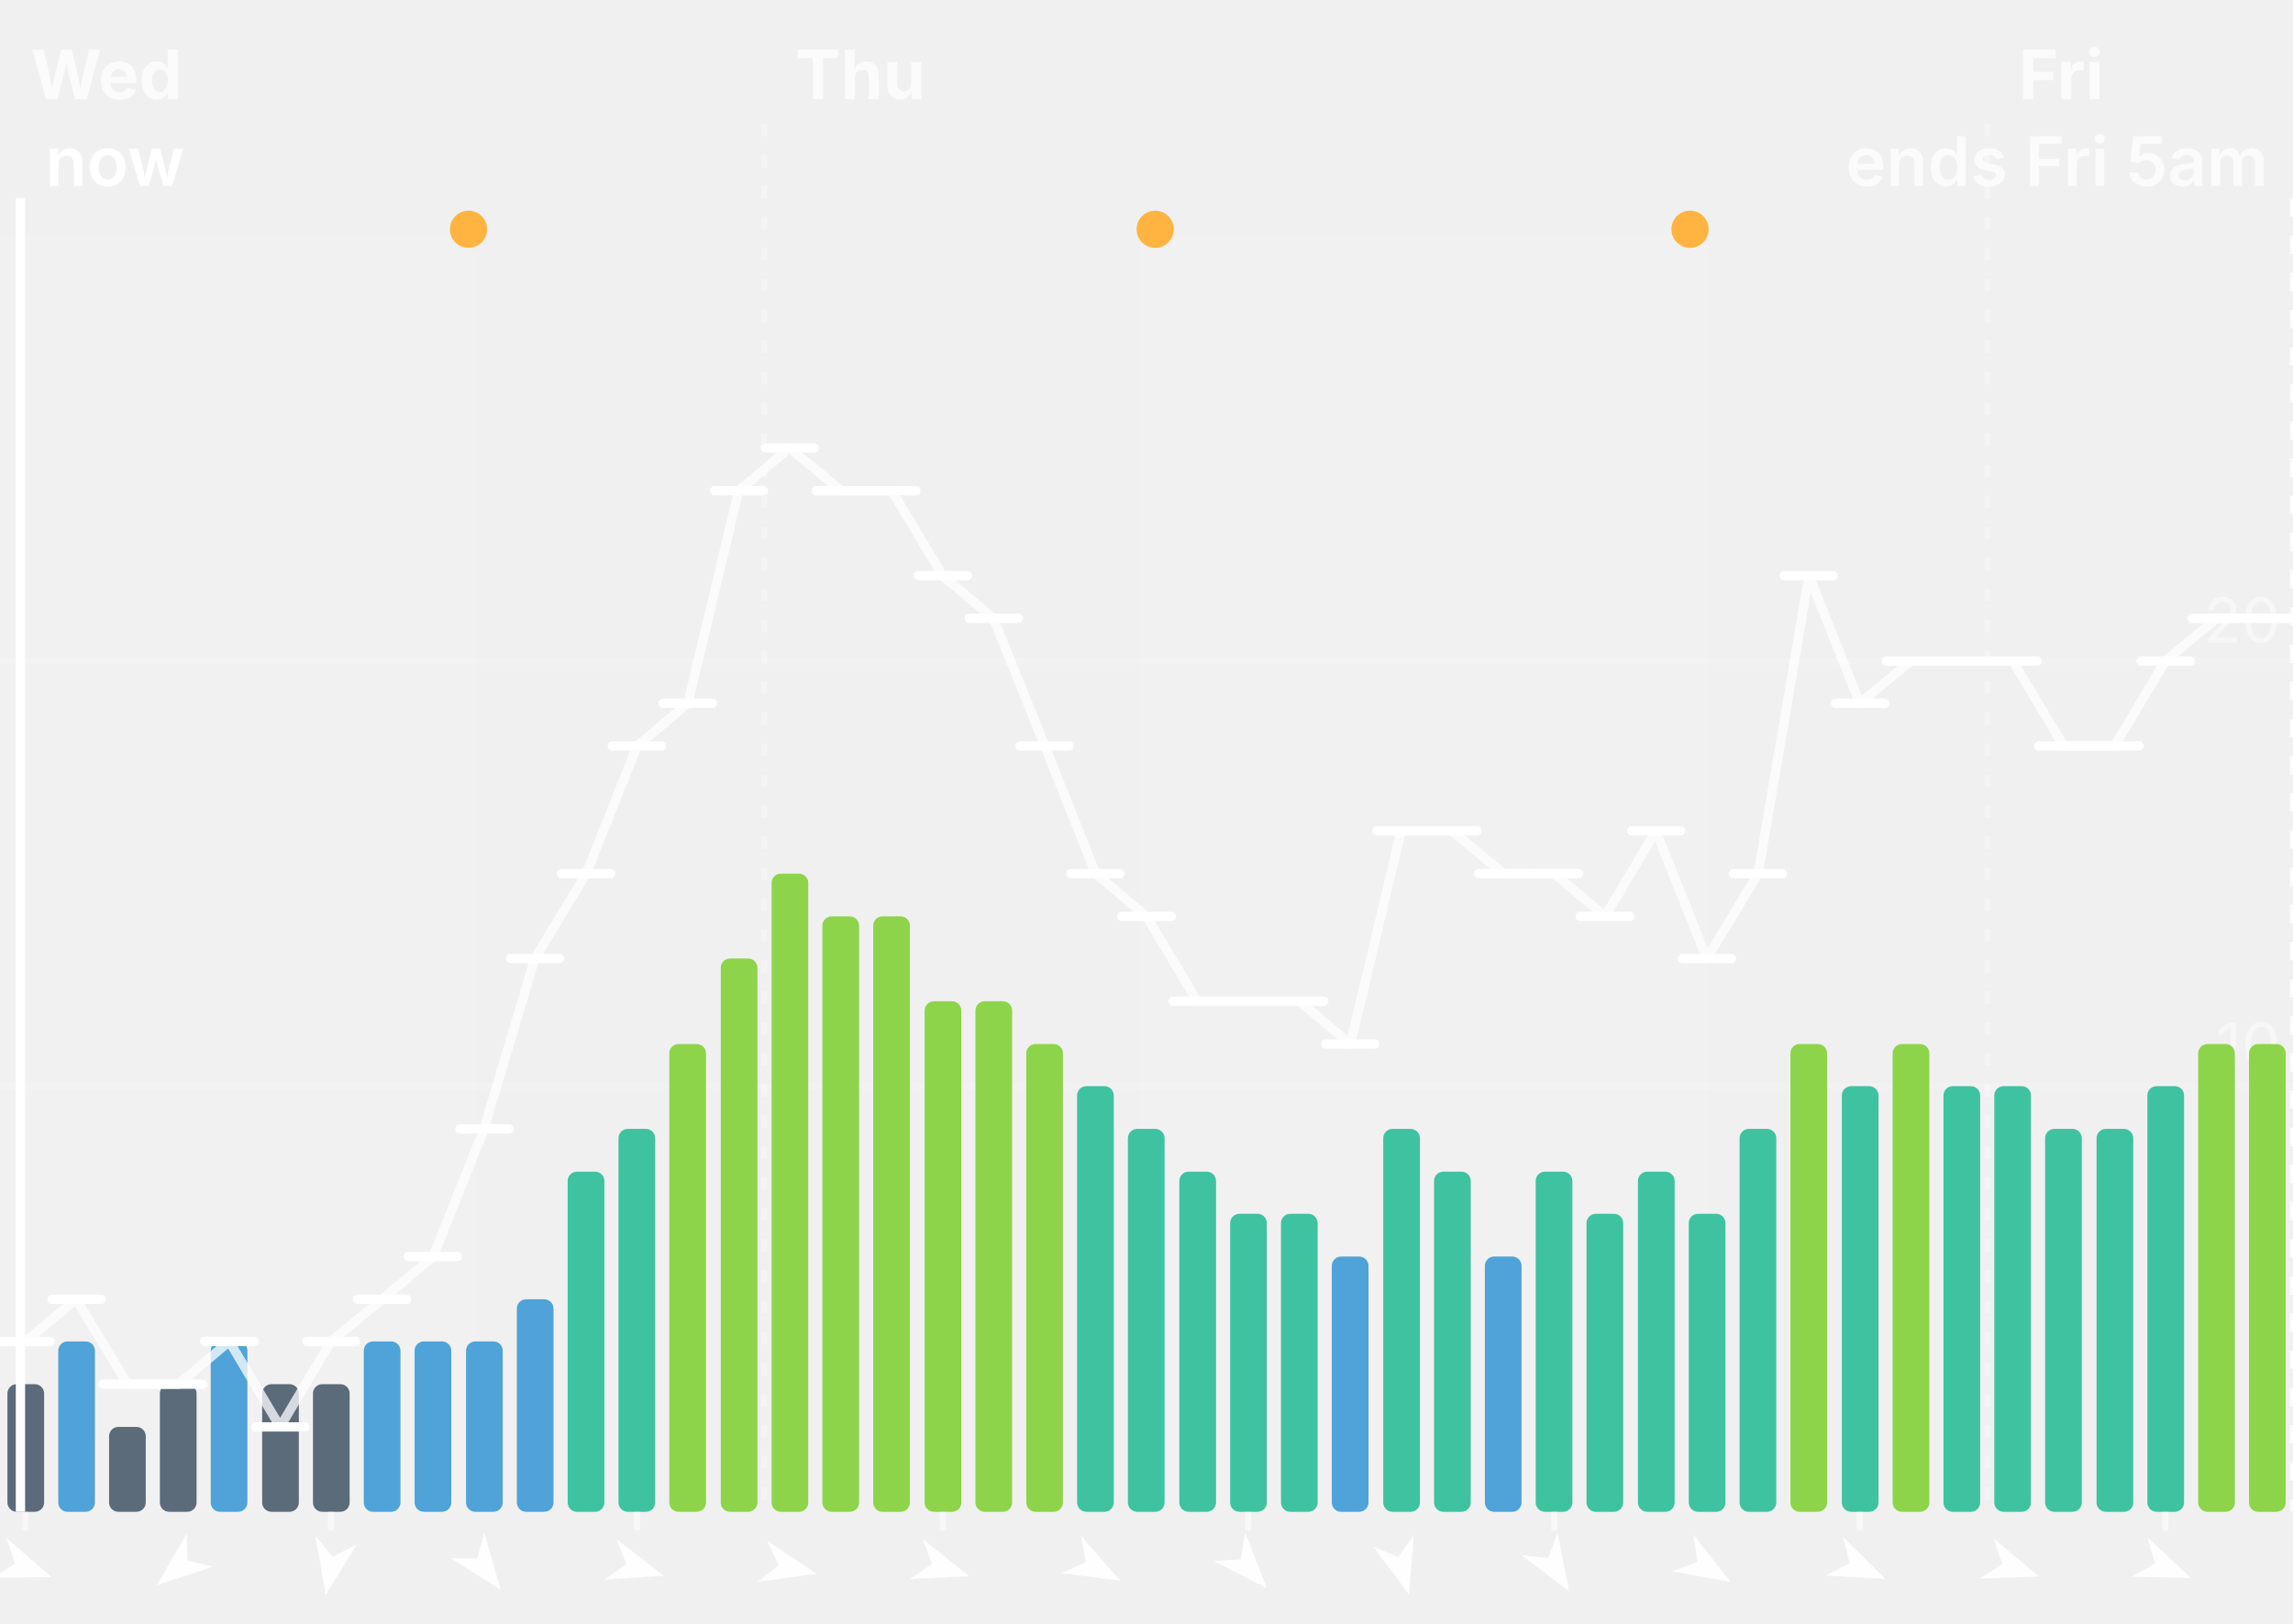
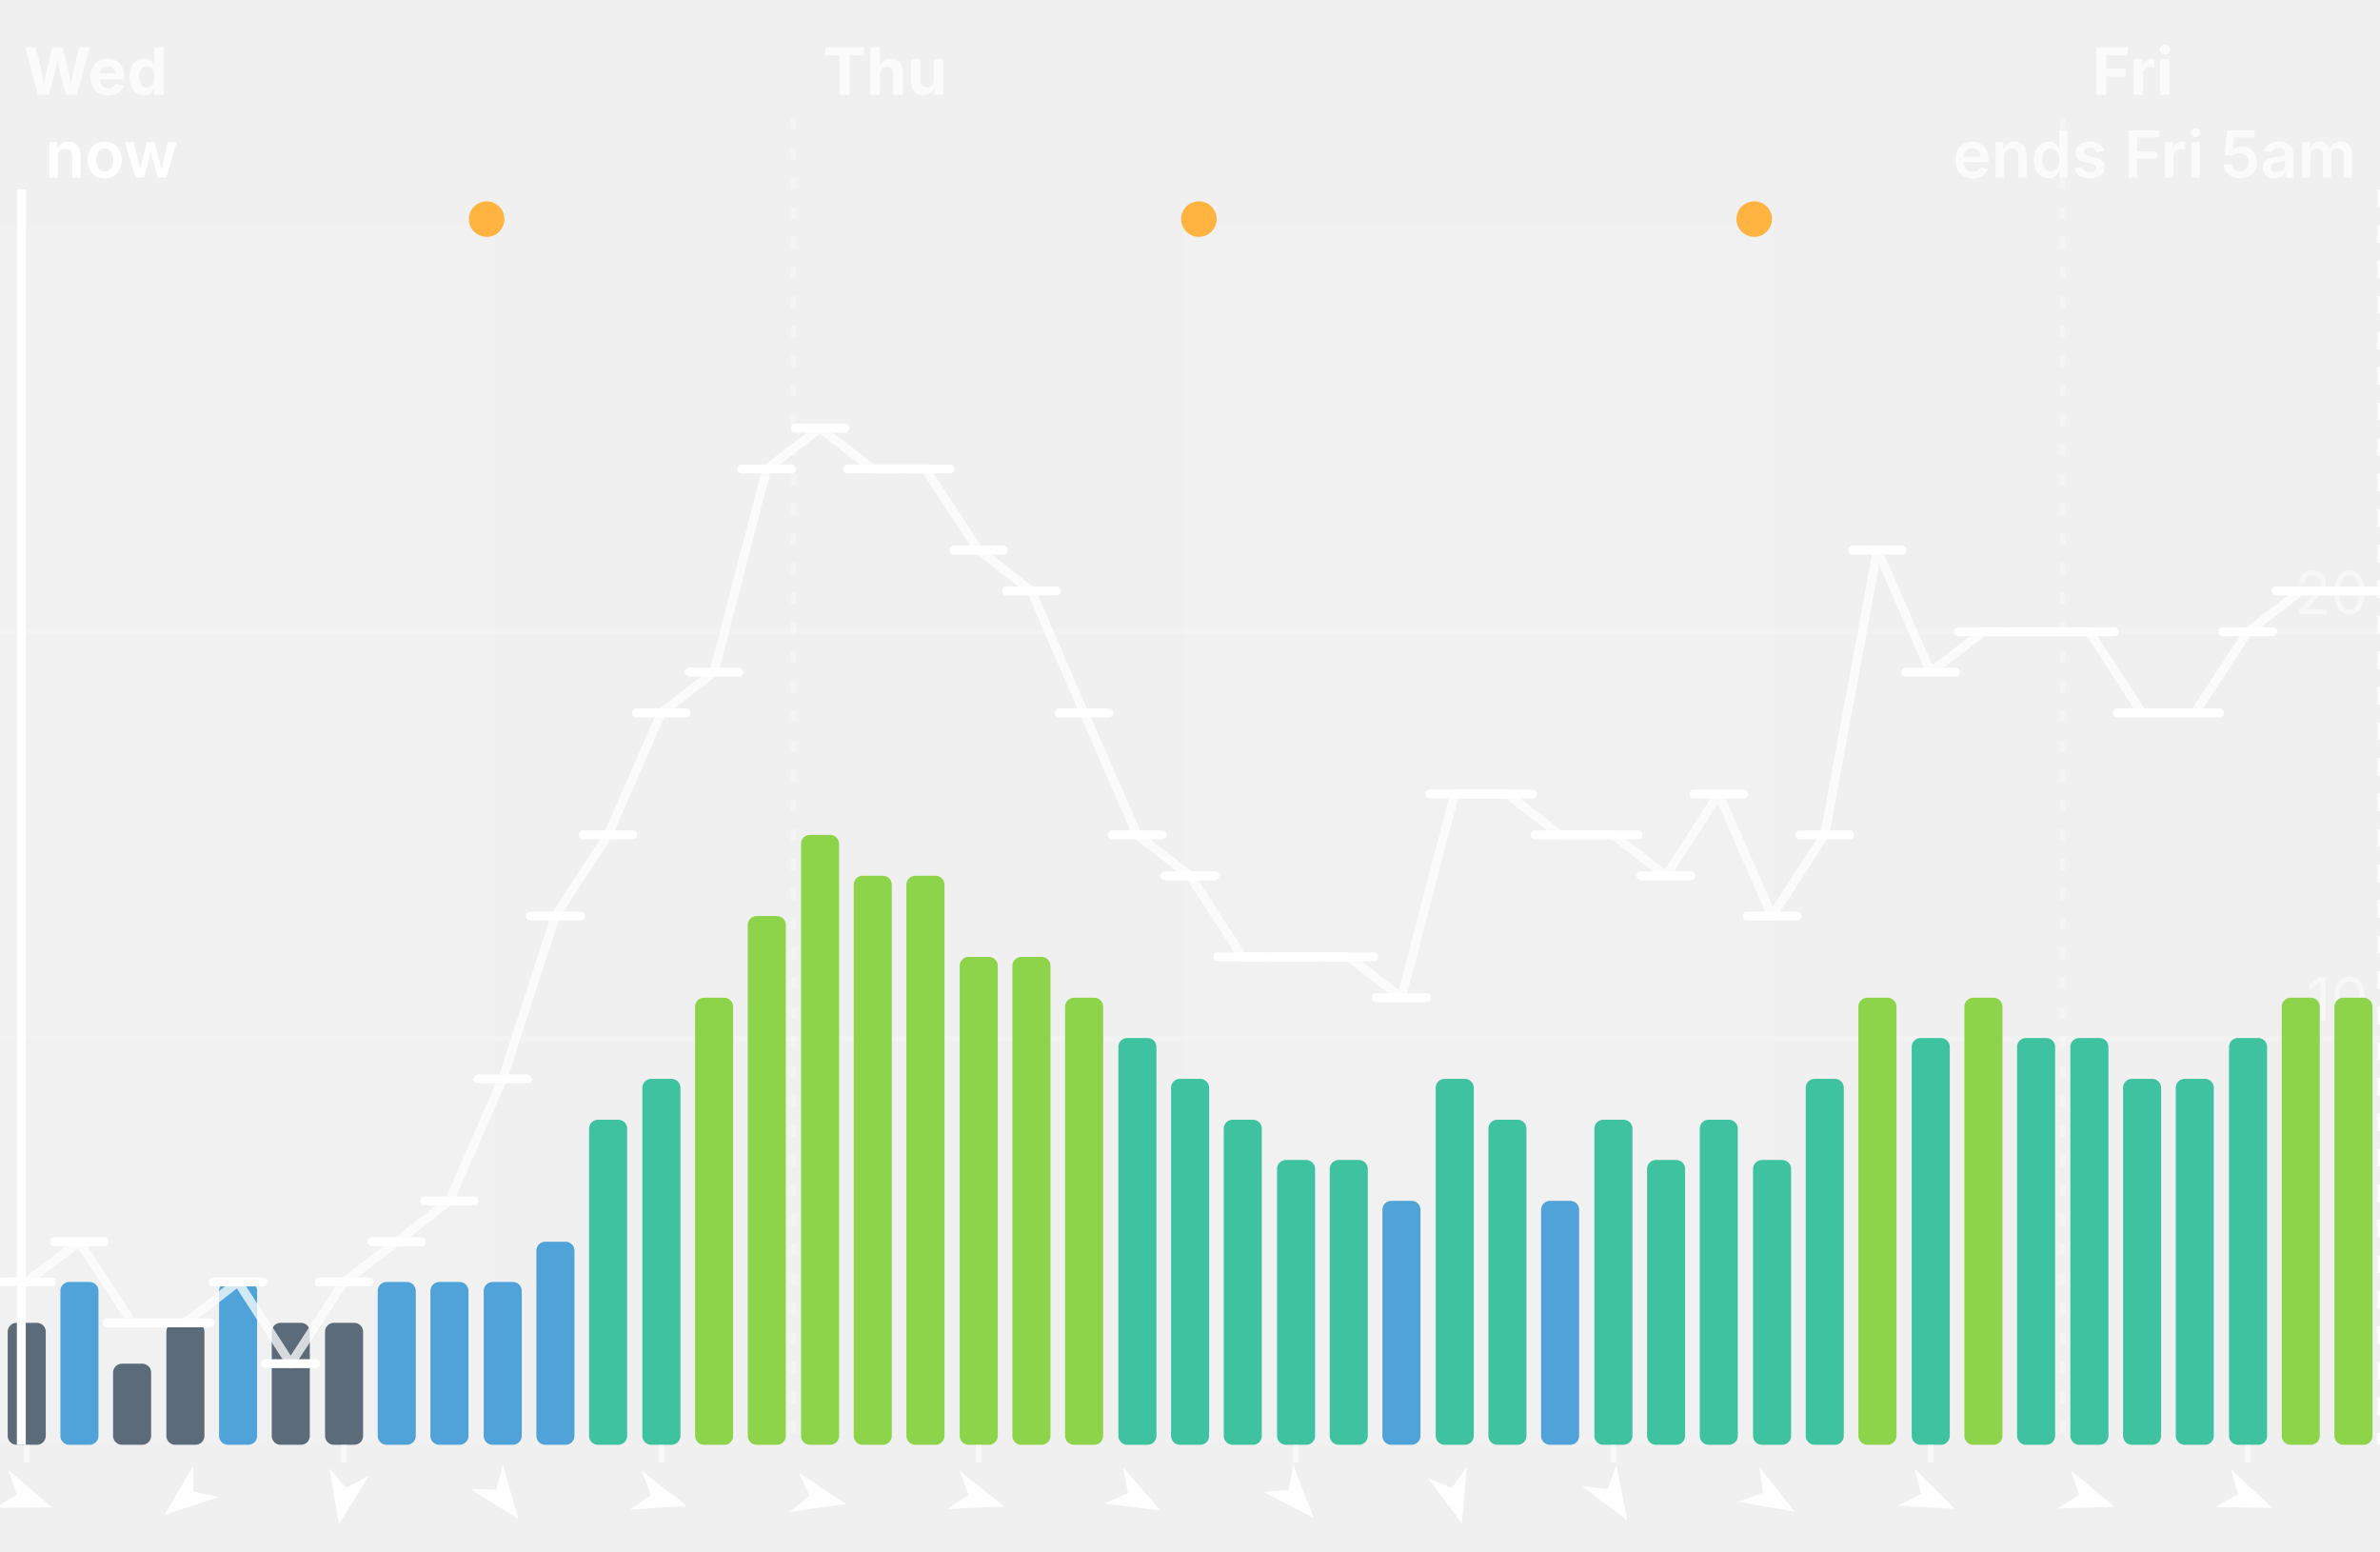
- <svg width="370" height="262" viewBox="0 0 370 262" role="img" aria-label="Hourly wind chart" style="display:block;overflow:visible">
+ <svg width="402" height="262" viewBox="0 0 402 262" role="img" aria-label="Hourly wind chart" style="display:block;overflow:visible">
  <defs>
    <linearGradient id="dnpb" x1="0" x2="1" y1="0" y2="0">
      <stop offset="0" stop-color="#FFFFFF" stop-opacity="0.070" />
      <stop offset="0.204" stop-color="#FFFFFF" stop-opacity="0.070" />
      <stop offset="0.216" stop-color="#FFFFFF" stop-opacity="0.000" />
      <stop offset="0.492" stop-color="#FFFFFF" stop-opacity="0.000" />
      <stop offset="0.504" stop-color="#FFFFFF" stop-opacity="0.070" />
      <stop offset="0.737" stop-color="#FFFFFF" stop-opacity="0.070" />
      <stop offset="0.749" stop-color="#FFFFFF" stop-opacity="0.000" />
      <stop offset="1" stop-color="#FFFFFF" stop-opacity="0.000" />
    </linearGradient>
  </defs>
-   <rect x="0" y="38" width="370.0" height="206.0" fill="url(#dnpb)" />
-   <line x1="0" x2="370" y1="175.3" y2="175.3" stroke="#FFFFFF" stroke-opacity="0.12" stroke-width="1" />
-   <text x="368" y="172.3" text-anchor="end" font-size="10" fill="#FFFFFF" fill-opacity="0.45" font-family="-apple-system,system-ui,sans-serif">10</text>
-   <line x1="0" x2="370" y1="106.7" y2="106.7" stroke="#FFFFFF" stroke-opacity="0.12" stroke-width="1" />
-   <text x="368" y="103.7" text-anchor="end" font-size="10" fill="#FFFFFF" fill-opacity="0.45" font-family="-apple-system,system-ui,sans-serif">20</text>
-   <circle cx="75.6" cy="37" r="3" fill="#FFB340" />
-   <circle cx="186.4" cy="37" r="3" fill="#FFB340" />
-   <circle cx="272.7" cy="37" r="3" fill="#FFB340" />
-   <rect x="1.2" y="223.4" width="5.92" height="20.6" rx="1.5" fill="#5C6B7A" />
-   <rect x="9.4" y="216.5" width="5.92" height="27.5" rx="1.5" fill="#4FA3D8" />
-   <rect x="17.6" y="230.3" width="5.92" height="13.7" rx="1.5" fill="#5C6B7A" />
-   <rect x="25.8" y="223.4" width="5.92" height="20.6" rx="1.5" fill="#5C6B7A" />
-   <rect x="34.0" y="216.5" width="5.92" height="27.5" rx="1.5" fill="#4FA3D8" />
-   <rect x="42.3" y="223.4" width="5.92" height="20.6" rx="1.5" fill="#5C6B7A" />
-   <rect x="50.5" y="223.4" width="5.92" height="20.6" rx="1.5" fill="#5C6B7A" />
-   <rect x="58.7" y="216.5" width="5.92" height="27.5" rx="1.5" fill="#4FA3D8" />
-   <rect x="66.9" y="216.5" width="5.92" height="27.5" rx="1.5" fill="#4FA3D8" />
-   <rect x="75.2" y="216.5" width="5.92" height="27.5" rx="1.5" fill="#4FA3D8" />
-   <rect x="83.4" y="209.7" width="5.92" height="34.3" rx="1.5" fill="#4FA3D8" />
-   <rect x="91.6" y="189.1" width="5.92" height="54.9" rx="1.5" fill="#3FC2A0" />
-   <rect x="99.8" y="182.2" width="5.92" height="61.8" rx="1.5" fill="#3FC2A0" />
-   <rect x="108.0" y="168.5" width="5.92" height="75.5" rx="1.5" fill="#8DD44A" />
-   <rect x="116.3" y="154.7" width="5.92" height="89.3" rx="1.5" fill="#8DD44A" />
-   <rect x="124.5" y="141.0" width="5.92" height="103.0" rx="1.5" fill="#8DD44A" />
-   <rect x="132.7" y="147.9" width="5.92" height="96.1" rx="1.5" fill="#8DD44A" />
-   <rect x="140.9" y="147.9" width="5.92" height="96.1" rx="1.5" fill="#8DD44A" />
-   <rect x="149.2" y="161.6" width="5.92" height="82.4" rx="1.5" fill="#8DD44A" />
-   <rect x="157.4" y="161.6" width="5.92" height="82.4" rx="1.5" fill="#8DD44A" />
-   <rect x="165.6" y="168.5" width="5.92" height="75.5" rx="1.5" fill="#8DD44A" />
-   <rect x="173.8" y="175.3" width="5.92" height="68.7" rx="1.5" fill="#3FC2A0" />
-   <rect x="182.0" y="182.2" width="5.92" height="61.8" rx="1.5" fill="#3FC2A0" />
-   <rect x="190.3" y="189.1" width="5.92" height="54.9" rx="1.5" fill="#3FC2A0" />
-   <rect x="198.5" y="195.9" width="5.92" height="48.1" rx="1.5" fill="#3FC2A0" />
-   <rect x="206.7" y="195.9" width="5.92" height="48.1" rx="1.5" fill="#3FC2A0" />
-   <rect x="214.9" y="202.8" width="5.92" height="41.2" rx="1.5" fill="#4FA3D8" />
-   <rect x="223.2" y="182.2" width="5.92" height="61.8" rx="1.5" fill="#3FC2A0" />
-   <rect x="231.4" y="189.1" width="5.92" height="54.9" rx="1.5" fill="#3FC2A0" />
-   <rect x="239.6" y="202.8" width="5.92" height="41.2" rx="1.5" fill="#4FA3D8" />
-   <rect x="247.8" y="189.1" width="5.92" height="54.9" rx="1.5" fill="#3FC2A0" />
-   <rect x="256.0" y="195.9" width="5.92" height="48.1" rx="1.5" fill="#3FC2A0" />
-   <rect x="264.3" y="189.1" width="5.92" height="54.9" rx="1.5" fill="#3FC2A0" />
-   <rect x="272.5" y="195.9" width="5.92" height="48.1" rx="1.5" fill="#3FC2A0" />
-   <rect x="280.7" y="182.2" width="5.92" height="61.8" rx="1.5" fill="#3FC2A0" />
-   <rect x="288.9" y="168.5" width="5.92" height="75.5" rx="1.5" fill="#8DD44A" />
-   <rect x="297.2" y="175.3" width="5.92" height="68.7" rx="1.5" fill="#3FC2A0" />
-   <rect x="305.4" y="168.5" width="5.92" height="75.5" rx="1.5" fill="#8DD44A" />
-   <rect x="313.6" y="175.3" width="5.92" height="68.7" rx="1.5" fill="#3FC2A0" />
-   <rect x="321.8" y="175.3" width="5.92" height="68.7" rx="1.5" fill="#3FC2A0" />
-   <rect x="330.0" y="182.2" width="5.92" height="61.8" rx="1.5" fill="#3FC2A0" />
-   <rect x="338.3" y="182.2" width="5.92" height="61.8" rx="1.5" fill="#3FC2A0" />
-   <rect x="346.5" y="175.3" width="5.92" height="68.7" rx="1.5" fill="#3FC2A0" />
-   <rect x="354.7" y="168.5" width="5.92" height="75.5" rx="1.5" fill="#8DD44A" />
-   <rect x="362.9" y="168.5" width="5.92" height="75.5" rx="1.5" fill="#8DD44A" />
-   <polyline points="4.1,216.5 12.3,209.7 20.6,223.4 28.8,223.4 37.0,216.5 45.2,230.3 53.4,216.5 61.7,209.7 69.9,202.8 78.1,182.2 86.3,154.7 94.6,141.0 102.8,120.4 111.0,113.5 119.2,79.2 127.4,72.3 135.7,79.2 143.9,79.2 152.1,92.9 160.3,99.8 168.6,120.4 176.8,141.0 185.0,147.9 193.2,161.6 201.4,161.6 209.7,161.6 217.9,168.5 226.1,134.1 234.3,134.1 242.6,141.0 250.8,141.0 259.0,147.9 267.2,134.1 275.4,154.7 283.7,141.0 291.9,92.9 300.1,113.5 308.3,106.7 316.6,106.7 324.8,106.7 333.0,120.4 341.2,120.4 349.4,106.7 357.7,99.8 365.9,99.8" fill="none" stroke="#FFFFFF" stroke-opacity="0.75" stroke-width="1.5" stroke-linejoin="round" />
-   <line x1="0.2" x2="8.1" y1="216.5" y2="216.5" stroke="#FFFFFF" stroke-width="1.5" stroke-linecap="round" />
-   <line x1="8.4" x2="16.3" y1="209.7" y2="209.7" stroke="#FFFFFF" stroke-width="1.5" stroke-linecap="round" />
-   <line x1="16.6" x2="24.5" y1="223.4" y2="223.4" stroke="#FFFFFF" stroke-width="1.5" stroke-linecap="round" />
-   <line x1="24.8" x2="32.7" y1="223.4" y2="223.4" stroke="#FFFFFF" stroke-width="1.5" stroke-linecap="round" />
-   <line x1="33.0" x2="41.0" y1="216.5" y2="216.5" stroke="#FFFFFF" stroke-width="1.5" stroke-linecap="round" />
-   <line x1="41.3" x2="49.2" y1="230.3" y2="230.3" stroke="#FFFFFF" stroke-width="1.5" stroke-linecap="round" />
-   <line x1="49.5" x2="57.4" y1="216.5" y2="216.5" stroke="#FFFFFF" stroke-width="1.5" stroke-linecap="round" />
-   <line x1="57.7" x2="65.6" y1="209.7" y2="209.7" stroke="#FFFFFF" stroke-width="1.5" stroke-linecap="round" />
-   <line x1="65.9" x2="73.8" y1="202.8" y2="202.8" stroke="#FFFFFF" stroke-width="1.5" stroke-linecap="round" />
-   <line x1="74.2" x2="82.1" y1="182.2" y2="182.2" stroke="#FFFFFF" stroke-width="1.5" stroke-linecap="round" />
-   <line x1="82.4" x2="90.3" y1="154.7" y2="154.7" stroke="#FFFFFF" stroke-width="1.5" stroke-linecap="round" />
-   <line x1="90.6" x2="98.5" y1="141.0" y2="141.0" stroke="#FFFFFF" stroke-width="1.5" stroke-linecap="round" />
-   <line x1="98.8" x2="106.7" y1="120.4" y2="120.4" stroke="#FFFFFF" stroke-width="1.5" stroke-linecap="round" />
-   <line x1="107.0" x2="115.0" y1="113.5" y2="113.5" stroke="#FFFFFF" stroke-width="1.5" stroke-linecap="round" />
-   <line x1="115.3" x2="123.2" y1="79.2" y2="79.2" stroke="#FFFFFF" stroke-width="1.5" stroke-linecap="round" />
-   <line x1="123.5" x2="131.4" y1="72.3" y2="72.3" stroke="#FFFFFF" stroke-width="1.5" stroke-linecap="round" />
-   <line x1="131.7" x2="139.6" y1="79.2" y2="79.2" stroke="#FFFFFF" stroke-width="1.5" stroke-linecap="round" />
-   <line x1="139.9" x2="147.8" y1="79.2" y2="79.2" stroke="#FFFFFF" stroke-width="1.5" stroke-linecap="round" />
-   <line x1="148.2" x2="156.1" y1="92.9" y2="92.9" stroke="#FFFFFF" stroke-width="1.5" stroke-linecap="round" />
-   <line x1="156.4" x2="164.3" y1="99.8" y2="99.8" stroke="#FFFFFF" stroke-width="1.5" stroke-linecap="round" />
-   <line x1="164.6" x2="172.5" y1="120.4" y2="120.4" stroke="#FFFFFF" stroke-width="1.5" stroke-linecap="round" />
-   <line x1="172.8" x2="180.7" y1="141.0" y2="141.0" stroke="#FFFFFF" stroke-width="1.5" stroke-linecap="round" />
-   <line x1="181.0" x2="189.0" y1="147.9" y2="147.9" stroke="#FFFFFF" stroke-width="1.5" stroke-linecap="round" />
-   <line x1="189.3" x2="197.2" y1="161.6" y2="161.6" stroke="#FFFFFF" stroke-width="1.5" stroke-linecap="round" />
-   <line x1="197.5" x2="205.4" y1="161.6" y2="161.6" stroke="#FFFFFF" stroke-width="1.5" stroke-linecap="round" />
-   <line x1="205.7" x2="213.6" y1="161.6" y2="161.6" stroke="#FFFFFF" stroke-width="1.5" stroke-linecap="round" />
-   <line x1="213.9" x2="221.8" y1="168.5" y2="168.5" stroke="#FFFFFF" stroke-width="1.5" stroke-linecap="round" />
-   <line x1="222.2" x2="230.1" y1="134.1" y2="134.1" stroke="#FFFFFF" stroke-width="1.5" stroke-linecap="round" />
-   <line x1="230.4" x2="238.3" y1="134.1" y2="134.1" stroke="#FFFFFF" stroke-width="1.5" stroke-linecap="round" />
-   <line x1="238.6" x2="246.5" y1="141.0" y2="141.0" stroke="#FFFFFF" stroke-width="1.5" stroke-linecap="round" />
-   <line x1="246.8" x2="254.7" y1="141.0" y2="141.0" stroke="#FFFFFF" stroke-width="1.5" stroke-linecap="round" />
-   <line x1="255.0" x2="263.0" y1="147.9" y2="147.9" stroke="#FFFFFF" stroke-width="1.5" stroke-linecap="round" />
-   <line x1="263.3" x2="271.2" y1="134.1" y2="134.1" stroke="#FFFFFF" stroke-width="1.5" stroke-linecap="round" />
-   <line x1="271.5" x2="279.4" y1="154.7" y2="154.7" stroke="#FFFFFF" stroke-width="1.5" stroke-linecap="round" />
-   <line x1="279.7" x2="287.6" y1="141.0" y2="141.0" stroke="#FFFFFF" stroke-width="1.5" stroke-linecap="round" />
-   <line x1="287.9" x2="295.8" y1="92.9" y2="92.9" stroke="#FFFFFF" stroke-width="1.5" stroke-linecap="round" />
-   <line x1="296.2" x2="304.1" y1="113.5" y2="113.5" stroke="#FFFFFF" stroke-width="1.5" stroke-linecap="round" />
-   <line x1="304.4" x2="312.3" y1="106.7" y2="106.7" stroke="#FFFFFF" stroke-width="1.5" stroke-linecap="round" />
-   <line x1="312.6" x2="320.5" y1="106.7" y2="106.7" stroke="#FFFFFF" stroke-width="1.5" stroke-linecap="round" />
-   <line x1="320.8" x2="328.7" y1="106.7" y2="106.7" stroke="#FFFFFF" stroke-width="1.5" stroke-linecap="round" />
-   <line x1="329.0" x2="337.0" y1="120.4" y2="120.4" stroke="#FFFFFF" stroke-width="1.5" stroke-linecap="round" />
-   <line x1="337.3" x2="345.2" y1="120.4" y2="120.4" stroke="#FFFFFF" stroke-width="1.5" stroke-linecap="round" />
-   <line x1="345.5" x2="353.4" y1="106.7" y2="106.7" stroke="#FFFFFF" stroke-width="1.5" stroke-linecap="round" />
-   <line x1="353.7" x2="361.6" y1="99.8" y2="99.8" stroke="#FFFFFF" stroke-width="1.5" stroke-linecap="round" />
-   <line x1="361.9" x2="369.8" y1="99.8" y2="99.8" stroke="#FFFFFF" stroke-width="1.5" stroke-linecap="round" />
-   <g transform="translate(4.1,253.0) rotate(110)">
+   <rect x="0" y="38" width="402.0" height="206.0" fill="url(#dnpb)" />
+   <line x1="0" x2="402" y1="175.3" y2="175.3" stroke="#FFFFFF" stroke-opacity="0.12" stroke-width="1" />
+   <text x="400" y="172.3" text-anchor="end" font-size="10" fill="#FFFFFF" fill-opacity="0.45" font-family="-apple-system,system-ui,sans-serif">10</text>
+   <line x1="0" x2="402" y1="106.7" y2="106.7" stroke="#FFFFFF" stroke-opacity="0.12" stroke-width="1" />
+   <text x="400" y="103.7" text-anchor="end" font-size="10" fill="#FFFFFF" fill-opacity="0.45" font-family="-apple-system,system-ui,sans-serif">20</text>
+   <circle cx="82.2" cy="37" r="3" fill="#FFB340" />
+   <circle cx="202.5" cy="37" r="3" fill="#FFB340" />
+   <circle cx="296.3" cy="37" r="3" fill="#FFB340" />
+   <rect x="1.3" y="223.4" width="6.43" height="20.6" rx="1.5" fill="#5C6B7A" />
+   <rect x="10.2" y="216.5" width="6.43" height="27.5" rx="1.5" fill="#4FA3D8" />
+   <rect x="19.1" y="230.3" width="6.43" height="13.7" rx="1.5" fill="#5C6B7A" />
+   <rect x="28.1" y="223.4" width="6.43" height="20.6" rx="1.5" fill="#5C6B7A" />
+   <rect x="37.0" y="216.5" width="6.43" height="27.5" rx="1.5" fill="#4FA3D8" />
+   <rect x="45.9" y="223.4" width="6.43" height="20.6" rx="1.5" fill="#5C6B7A" />
+   <rect x="54.9" y="223.4" width="6.43" height="20.6" rx="1.5" fill="#5C6B7A" />
+   <rect x="63.8" y="216.5" width="6.43" height="27.5" rx="1.5" fill="#4FA3D8" />
+   <rect x="72.7" y="216.5" width="6.43" height="27.5" rx="1.5" fill="#4FA3D8" />
+   <rect x="81.7" y="216.5" width="6.43" height="27.5" rx="1.5" fill="#4FA3D8" />
+   <rect x="90.6" y="209.7" width="6.43" height="34.3" rx="1.5" fill="#4FA3D8" />
+   <rect x="99.5" y="189.1" width="6.43" height="54.9" rx="1.5" fill="#3FC2A0" />
+   <rect x="108.5" y="182.2" width="6.43" height="61.8" rx="1.5" fill="#3FC2A0" />
+   <rect x="117.4" y="168.5" width="6.43" height="75.5" rx="1.5" fill="#8DD44A" />
+   <rect x="126.3" y="154.7" width="6.43" height="89.3" rx="1.5" fill="#8DD44A" />
+   <rect x="135.3" y="141.0" width="6.43" height="103.0" rx="1.5" fill="#8DD44A" />
+   <rect x="144.2" y="147.9" width="6.43" height="96.1" rx="1.5" fill="#8DD44A" />
+   <rect x="153.1" y="147.9" width="6.43" height="96.1" rx="1.5" fill="#8DD44A" />
+   <rect x="162.1" y="161.6" width="6.43" height="82.4" rx="1.5" fill="#8DD44A" />
+   <rect x="171.0" y="161.6" width="6.43" height="82.4" rx="1.5" fill="#8DD44A" />
+   <rect x="179.9" y="168.5" width="6.43" height="75.5" rx="1.5" fill="#8DD44A" />
+   <rect x="188.9" y="175.3" width="6.43" height="68.7" rx="1.5" fill="#3FC2A0" />
+   <rect x="197.8" y="182.2" width="6.43" height="61.8" rx="1.5" fill="#3FC2A0" />
+   <rect x="206.7" y="189.1" width="6.43" height="54.9" rx="1.5" fill="#3FC2A0" />
+   <rect x="215.7" y="195.9" width="6.43" height="48.1" rx="1.5" fill="#3FC2A0" />
+   <rect x="224.6" y="195.9" width="6.43" height="48.1" rx="1.5" fill="#3FC2A0" />
+   <rect x="233.5" y="202.8" width="6.43" height="41.2" rx="1.5" fill="#4FA3D8" />
+   <rect x="242.5" y="182.2" width="6.43" height="61.8" rx="1.5" fill="#3FC2A0" />
+   <rect x="251.4" y="189.1" width="6.43" height="54.9" rx="1.5" fill="#3FC2A0" />
+   <rect x="260.3" y="202.8" width="6.43" height="41.2" rx="1.5" fill="#4FA3D8" />
+   <rect x="269.3" y="189.1" width="6.43" height="54.9" rx="1.5" fill="#3FC2A0" />
+   <rect x="278.2" y="195.9" width="6.43" height="48.1" rx="1.5" fill="#3FC2A0" />
+   <rect x="287.1" y="189.1" width="6.43" height="54.9" rx="1.5" fill="#3FC2A0" />
+   <rect x="296.1" y="195.9" width="6.43" height="48.1" rx="1.5" fill="#3FC2A0" />
+   <rect x="305.0" y="182.2" width="6.43" height="61.8" rx="1.5" fill="#3FC2A0" />
+   <rect x="313.9" y="168.5" width="6.43" height="75.5" rx="1.5" fill="#8DD44A" />
+   <rect x="322.9" y="175.3" width="6.43" height="68.7" rx="1.5" fill="#3FC2A0" />
+   <rect x="331.8" y="168.5" width="6.43" height="75.5" rx="1.5" fill="#8DD44A" />
+   <rect x="340.7" y="175.3" width="6.43" height="68.7" rx="1.5" fill="#3FC2A0" />
+   <rect x="349.7" y="175.3" width="6.43" height="68.7" rx="1.5" fill="#3FC2A0" />
+   <rect x="358.6" y="182.2" width="6.43" height="61.8" rx="1.5" fill="#3FC2A0" />
+   <rect x="367.5" y="182.2" width="6.43" height="61.8" rx="1.5" fill="#3FC2A0" />
+   <rect x="376.5" y="175.3" width="6.43" height="68.7" rx="1.5" fill="#3FC2A0" />
+   <rect x="385.4" y="168.5" width="6.43" height="75.5" rx="1.5" fill="#8DD44A" />
+   <rect x="394.3" y="168.5" width="6.43" height="75.5" rx="1.5" fill="#8DD44A" />
+   <polyline points="4.5,216.5 13.4,209.7 22.3,223.4 31.3,223.4 40.2,216.5 49.1,230.3 58.1,216.5 67.0,209.7 75.9,202.8 84.9,182.2 93.8,154.7 102.7,141.0 111.7,120.4 120.6,113.5 129.5,79.2 138.5,72.3 147.4,79.2 156.3,79.2 165.3,92.9 174.2,99.8 183.1,120.4 192.1,141.0 201.0,147.9 209.9,161.6 218.9,161.6 227.8,161.6 236.7,168.5 245.7,134.1 254.6,134.1 263.5,141.0 272.5,141.0 281.4,147.9 290.3,134.1 299.3,154.7 308.2,141.0 317.1,92.9 326.1,113.5 335.0,106.7 343.9,106.7 352.9,106.7 361.8,120.4 370.7,120.4 379.7,106.7 388.6,99.8 397.5,99.8" fill="none" stroke="#FFFFFF" stroke-opacity="0.75" stroke-width="1.5" stroke-linejoin="round" />
+   <line x1="0.3" x2="8.7" y1="216.5" y2="216.5" stroke="#FFFFFF" stroke-width="1.5" stroke-linecap="round" />
+   <line x1="9.2" x2="17.6" y1="209.7" y2="209.7" stroke="#FFFFFF" stroke-width="1.5" stroke-linecap="round" />
+   <line x1="18.1" x2="26.5" y1="223.4" y2="223.4" stroke="#FFFFFF" stroke-width="1.5" stroke-linecap="round" />
+   <line x1="27.1" x2="35.5" y1="223.4" y2="223.4" stroke="#FFFFFF" stroke-width="1.5" stroke-linecap="round" />
+   <line x1="36.0" x2="44.4" y1="216.5" y2="216.5" stroke="#FFFFFF" stroke-width="1.5" stroke-linecap="round" />
+   <line x1="44.9" x2="53.3" y1="230.3" y2="230.3" stroke="#FFFFFF" stroke-width="1.5" stroke-linecap="round" />
+   <line x1="53.9" x2="62.3" y1="216.5" y2="216.5" stroke="#FFFFFF" stroke-width="1.5" stroke-linecap="round" />
+   <line x1="62.8" x2="71.2" y1="209.7" y2="209.7" stroke="#FFFFFF" stroke-width="1.5" stroke-linecap="round" />
+   <line x1="71.7" x2="80.1" y1="202.8" y2="202.8" stroke="#FFFFFF" stroke-width="1.5" stroke-linecap="round" />
+   <line x1="80.7" x2="89.1" y1="182.2" y2="182.2" stroke="#FFFFFF" stroke-width="1.5" stroke-linecap="round" />
+   <line x1="89.6" x2="98.0" y1="154.7" y2="154.7" stroke="#FFFFFF" stroke-width="1.5" stroke-linecap="round" />
+   <line x1="98.5" x2="106.9" y1="141.0" y2="141.0" stroke="#FFFFFF" stroke-width="1.5" stroke-linecap="round" />
+   <line x1="107.5" x2="115.9" y1="120.4" y2="120.4" stroke="#FFFFFF" stroke-width="1.5" stroke-linecap="round" />
+   <line x1="116.4" x2="124.8" y1="113.5" y2="113.5" stroke="#FFFFFF" stroke-width="1.5" stroke-linecap="round" />
+   <line x1="125.3" x2="133.7" y1="79.2" y2="79.2" stroke="#FFFFFF" stroke-width="1.5" stroke-linecap="round" />
+   <line x1="134.3" x2="142.7" y1="72.3" y2="72.3" stroke="#FFFFFF" stroke-width="1.5" stroke-linecap="round" />
+   <line x1="143.2" x2="151.6" y1="79.2" y2="79.2" stroke="#FFFFFF" stroke-width="1.5" stroke-linecap="round" />
+   <line x1="152.1" x2="160.5" y1="79.2" y2="79.2" stroke="#FFFFFF" stroke-width="1.5" stroke-linecap="round" />
+   <line x1="161.1" x2="169.5" y1="92.9" y2="92.9" stroke="#FFFFFF" stroke-width="1.5" stroke-linecap="round" />
+   <line x1="170.0" x2="178.4" y1="99.8" y2="99.8" stroke="#FFFFFF" stroke-width="1.5" stroke-linecap="round" />
+   <line x1="178.9" x2="187.3" y1="120.4" y2="120.4" stroke="#FFFFFF" stroke-width="1.5" stroke-linecap="round" />
+   <line x1="187.9" x2="196.3" y1="141.0" y2="141.0" stroke="#FFFFFF" stroke-width="1.5" stroke-linecap="round" />
+   <line x1="196.8" x2="205.2" y1="147.9" y2="147.9" stroke="#FFFFFF" stroke-width="1.5" stroke-linecap="round" />
+   <line x1="205.7" x2="214.1" y1="161.6" y2="161.6" stroke="#FFFFFF" stroke-width="1.5" stroke-linecap="round" />
+   <line x1="214.7" x2="223.1" y1="161.6" y2="161.6" stroke="#FFFFFF" stroke-width="1.5" stroke-linecap="round" />
+   <line x1="223.6" x2="232.0" y1="161.6" y2="161.6" stroke="#FFFFFF" stroke-width="1.5" stroke-linecap="round" />
+   <line x1="232.5" x2="240.9" y1="168.5" y2="168.5" stroke="#FFFFFF" stroke-width="1.5" stroke-linecap="round" />
+   <line x1="241.5" x2="249.9" y1="134.1" y2="134.1" stroke="#FFFFFF" stroke-width="1.5" stroke-linecap="round" />
+   <line x1="250.4" x2="258.8" y1="134.1" y2="134.1" stroke="#FFFFFF" stroke-width="1.5" stroke-linecap="round" />
+   <line x1="259.3" x2="267.7" y1="141.0" y2="141.0" stroke="#FFFFFF" stroke-width="1.5" stroke-linecap="round" />
+   <line x1="268.3" x2="276.7" y1="141.0" y2="141.0" stroke="#FFFFFF" stroke-width="1.5" stroke-linecap="round" />
+   <line x1="277.2" x2="285.6" y1="147.9" y2="147.9" stroke="#FFFFFF" stroke-width="1.5" stroke-linecap="round" />
+   <line x1="286.1" x2="294.5" y1="134.1" y2="134.1" stroke="#FFFFFF" stroke-width="1.5" stroke-linecap="round" />
+   <line x1="295.1" x2="303.5" y1="154.7" y2="154.7" stroke="#FFFFFF" stroke-width="1.5" stroke-linecap="round" />
+   <line x1="304.0" x2="312.4" y1="141.0" y2="141.0" stroke="#FFFFFF" stroke-width="1.5" stroke-linecap="round" />
+   <line x1="312.9" x2="321.3" y1="92.9" y2="92.9" stroke="#FFFFFF" stroke-width="1.5" stroke-linecap="round" />
+   <line x1="321.9" x2="330.3" y1="113.5" y2="113.5" stroke="#FFFFFF" stroke-width="1.5" stroke-linecap="round" />
+   <line x1="330.8" x2="339.2" y1="106.7" y2="106.7" stroke="#FFFFFF" stroke-width="1.5" stroke-linecap="round" />
+   <line x1="339.7" x2="348.1" y1="106.7" y2="106.7" stroke="#FFFFFF" stroke-width="1.5" stroke-linecap="round" />
+   <line x1="348.7" x2="357.1" y1="106.7" y2="106.7" stroke="#FFFFFF" stroke-width="1.5" stroke-linecap="round" />
+   <line x1="357.6" x2="366.0" y1="120.4" y2="120.4" stroke="#FFFFFF" stroke-width="1.5" stroke-linecap="round" />
+   <line x1="366.5" x2="374.9" y1="120.4" y2="120.4" stroke="#FFFFFF" stroke-width="1.5" stroke-linecap="round" />
+   <line x1="375.5" x2="383.9" y1="106.7" y2="106.7" stroke="#FFFFFF" stroke-width="1.5" stroke-linecap="round" />
+   <line x1="384.4" x2="392.8" y1="99.8" y2="99.8" stroke="#FFFFFF" stroke-width="1.5" stroke-linecap="round" />
+   <line x1="393.3" x2="401.7" y1="99.8" y2="99.8" stroke="#FFFFFF" stroke-width="1.5" stroke-linecap="round" />
+   <g transform="translate(4.5,253.0) rotate(110)">
    <path d="M0,-4.50 L3.42,4.50 L0,1.80 L-3.42,4.50 Z" fill="#FFFFFF" fill-opacity="0.9" />
  </g>
-   <g transform="translate(28.8,253.0) rotate(231)">
+   <g transform="translate(31.3,253.0) rotate(231)">
    <path d="M0,-4.50 L3.42,4.50 L0,1.80 L-3.42,4.50 Z" fill="#FFFFFF" fill-opacity="0.9" />
  </g>
-   <g transform="translate(53.4,253.0) rotate(191)">
+   <g transform="translate(58.1,253.0) rotate(191)">
    <path d="M0,-4.50 L3.42,4.50 L0,1.80 L-3.42,4.50 Z" fill="#FFFFFF" fill-opacity="0.9" />
  </g>
-   <g transform="translate(78.1,253.0) rotate(143)">
+   <g transform="translate(84.9,253.0) rotate(143)">
    <path d="M0,-4.50 L3.42,4.50 L0,1.80 L-3.42,4.50 Z" fill="#FFFFFF" fill-opacity="0.9" />
  </g>
-   <g transform="translate(102.8,253.0) rotate(107)">
+   <g transform="translate(111.7,253.0) rotate(107)">
    <path d="M0,-4.50 L3.42,4.50 L0,1.80 L-3.42,4.50 Z" fill="#FFFFFF" fill-opacity="0.9" />
  </g>
-   <g transform="translate(127.4,253.0) rotate(103)">
+   <g transform="translate(138.5,253.0) rotate(103)">
    <path d="M0,-4.50 L3.42,4.50 L0,1.80 L-3.42,4.50 Z" fill="#FFFFFF" fill-opacity="0.9" />
  </g>
-   <g transform="translate(152.1,253.0) rotate(108)">
+   <g transform="translate(165.3,253.0) rotate(108)">
    <path d="M0,-4.50 L3.42,4.50 L0,1.80 L-3.42,4.50 Z" fill="#FFFFFF" fill-opacity="0.9" />
  </g>
-   <g transform="translate(176.8,253.0) rotate(118)">
+   <g transform="translate(192.1,253.0) rotate(118)">
    <path d="M0,-4.50 L3.42,4.50 L0,1.80 L-3.42,4.50 Z" fill="#FFFFFF" fill-opacity="0.9" />
  </g>
-   <g transform="translate(201.4,253.0) rotate(138)">
+   <g transform="translate(218.9,253.0) rotate(138)">
    <path d="M0,-4.50 L3.42,4.50 L0,1.80 L-3.42,4.50 Z" fill="#FFFFFF" fill-opacity="0.9" />
  </g>
-   <g transform="translate(226.1,253.0) rotate(164)">
+   <g transform="translate(245.7,253.0) rotate(164)">
    <path d="M0,-4.50 L3.42,4.50 L0,1.80 L-3.42,4.50 Z" fill="#FFFFFF" fill-opacity="0.9" />
  </g>
-   <g transform="translate(250.8,253.0) rotate(148)">
+   <g transform="translate(272.5,253.0) rotate(148)">
    <path d="M0,-4.50 L3.42,4.50 L0,1.80 L-3.42,4.50 Z" fill="#FFFFFF" fill-opacity="0.9" />
  </g>
-   <g transform="translate(275.4,253.0) rotate(121)">
+   <g transform="translate(299.3,253.0) rotate(121)">
    <path d="M0,-4.50 L3.42,4.50 L0,1.80 L-3.42,4.50 Z" fill="#FFFFFF" fill-opacity="0.9" />
  </g>
-   <g transform="translate(300.1,253.0) rotate(114)">
+   <g transform="translate(326.1,253.0) rotate(114)">
    <path d="M0,-4.50 L3.42,4.50 L0,1.80 L-3.42,4.50 Z" fill="#FFFFFF" fill-opacity="0.9" />
  </g>
-   <g transform="translate(324.8,253.0) rotate(109)">
+   <g transform="translate(352.9,253.0) rotate(109)">
    <path d="M0,-4.50 L3.42,4.50 L0,1.80 L-3.42,4.50 Z" fill="#FFFFFF" fill-opacity="0.9" />
  </g>
-   <g transform="translate(349.4,253.0) rotate(112)">
+   <g transform="translate(379.7,253.0) rotate(112)">
    <path d="M0,-4.50 L3.42,4.50 L0,1.80 L-3.42,4.50 Z" fill="#FFFFFF" fill-opacity="0.9" />
  </g>
-   <line x1="4.1" x2="4.1" y1="244.0" y2="247.0" stroke="#FFFFFF" stroke-opacity="0.5" stroke-width="1" />
-   <line x1="53.4" x2="53.4" y1="244.0" y2="247.0" stroke="#FFFFFF" stroke-opacity="0.5" stroke-width="1" />
-   <line x1="102.8" x2="102.8" y1="244.0" y2="247.0" stroke="#FFFFFF" stroke-opacity="0.5" stroke-width="1" />
-   <line x1="152.1" x2="152.1" y1="244.0" y2="247.0" stroke="#FFFFFF" stroke-opacity="0.5" stroke-width="1" />
-   <line x1="201.4" x2="201.4" y1="244.0" y2="247.0" stroke="#FFFFFF" stroke-opacity="0.5" stroke-width="1" />
-   <line x1="250.8" x2="250.8" y1="244.0" y2="247.0" stroke="#FFFFFF" stroke-opacity="0.5" stroke-width="1" />
-   <line x1="300.1" x2="300.1" y1="244.0" y2="247.0" stroke="#FFFFFF" stroke-opacity="0.5" stroke-width="1" />
-   <line x1="349.4" x2="349.4" y1="244.0" y2="247.0" stroke="#FFFFFF" stroke-opacity="0.5" stroke-width="1" />
-   <text x="4.1" y="272" text-anchor="middle" font-size="11" fill="#FFFFFF" fill-opacity="0.6" font-family="-apple-system,system-ui,sans-serif">9am</text>
-   <text x="53.4" y="272" text-anchor="middle" font-size="11" fill="#FFFFFF" fill-opacity="0.6" font-family="-apple-system,system-ui,sans-serif">3pm</text>
-   <text x="102.8" y="272" text-anchor="middle" font-size="11" fill="#FFFFFF" fill-opacity="0.6" font-family="-apple-system,system-ui,sans-serif">9pm</text>
-   <text x="152.1" y="272" text-anchor="middle" font-size="11" fill="#FFFFFF" fill-opacity="0.6" font-family="-apple-system,system-ui,sans-serif">3am</text>
-   <text x="201.4" y="272" text-anchor="middle" font-size="11" fill="#FFFFFF" fill-opacity="0.6" font-family="-apple-system,system-ui,sans-serif">9am</text>
-   <text x="250.8" y="272" text-anchor="middle" font-size="11" fill="#FFFFFF" fill-opacity="0.6" font-family="-apple-system,system-ui,sans-serif">3pm</text>
-   <text x="300.1" y="272" text-anchor="middle" font-size="11" fill="#FFFFFF" fill-opacity="0.6" font-family="-apple-system,system-ui,sans-serif">9pm</text>
-   <text x="349.4" y="272" text-anchor="middle" font-size="11" fill="#FFFFFF" fill-opacity="0.6" font-family="-apple-system,system-ui,sans-serif">3am</text>
-   <text x="5.0" y="16" font-size="11" font-weight="700" fill="#FFFFFF" fill-opacity="0.75" font-family="-apple-system,system-ui,sans-serif">Wed</text>
-   <line x1="123.3" x2="123.3" y1="20" y2="244.0" stroke="#FFFFFF" stroke-opacity="0.28" stroke-width="1" stroke-dasharray="2 3" />
-   <text x="128.3" y="16" font-size="11" font-weight="700" fill="#FFFFFF" fill-opacity="0.75" font-family="-apple-system,system-ui,sans-serif">Thu</text>
-   <line x1="320.7" x2="320.7" y1="20" y2="244.0" stroke="#FFFFFF" stroke-opacity="0.28" stroke-width="1" stroke-dasharray="2 3" />
-   <text x="325.7" y="16" font-size="11" font-weight="700" fill="#FFFFFF" fill-opacity="0.75" font-family="-apple-system,system-ui,sans-serif">Fri</text>
-   <line x1="3.3" x2="3.3" y1="32" y2="244.0" stroke="#FFFFFF" stroke-width="1.5" />
-   <text x="7.3" y="30" font-size="11" font-weight="600" fill="#FFFFFF" font-family="-apple-system,system-ui,sans-serif">now</text>
-   <line x1="370.0" x2="370.0" y1="32" y2="244.0" stroke="#FFFFFF" stroke-opacity="0.7" stroke-width="1" stroke-dasharray="3 3" />
-   <text x="366.0" y="30" text-anchor="end" font-size="11" font-weight="600" fill="#FFFFFF" fill-opacity="0.7" font-family="-apple-system,system-ui,sans-serif">ends Fri 5am</text>
+   <line x1="4.5" x2="4.5" y1="244.0" y2="247.0" stroke="#FFFFFF" stroke-opacity="0.5" stroke-width="1" />
+   <line x1="58.1" x2="58.1" y1="244.0" y2="247.0" stroke="#FFFFFF" stroke-opacity="0.5" stroke-width="1" />
+   <line x1="111.7" x2="111.7" y1="244.0" y2="247.0" stroke="#FFFFFF" stroke-opacity="0.5" stroke-width="1" />
+   <line x1="165.3" x2="165.3" y1="244.0" y2="247.0" stroke="#FFFFFF" stroke-opacity="0.5" stroke-width="1" />
+   <line x1="218.9" x2="218.9" y1="244.0" y2="247.0" stroke="#FFFFFF" stroke-opacity="0.5" stroke-width="1" />
+   <line x1="272.5" x2="272.5" y1="244.0" y2="247.0" stroke="#FFFFFF" stroke-opacity="0.5" stroke-width="1" />
+   <line x1="326.1" x2="326.1" y1="244.0" y2="247.0" stroke="#FFFFFF" stroke-opacity="0.5" stroke-width="1" />
+   <line x1="379.7" x2="379.7" y1="244.0" y2="247.0" stroke="#FFFFFF" stroke-opacity="0.5" stroke-width="1" />
+   <text x="4.5" y="272" text-anchor="middle" font-size="11" fill="#FFFFFF" fill-opacity="0.6" font-family="-apple-system,system-ui,sans-serif">9am</text>
+   <text x="58.1" y="272" text-anchor="middle" font-size="11" fill="#FFFFFF" fill-opacity="0.6" font-family="-apple-system,system-ui,sans-serif">3pm</text>
+   <text x="111.7" y="272" text-anchor="middle" font-size="11" fill="#FFFFFF" fill-opacity="0.6" font-family="-apple-system,system-ui,sans-serif">9pm</text>
+   <text x="165.3" y="272" text-anchor="middle" font-size="11" fill="#FFFFFF" fill-opacity="0.6" font-family="-apple-system,system-ui,sans-serif">3am</text>
+   <text x="218.9" y="272" text-anchor="middle" font-size="11" fill="#FFFFFF" fill-opacity="0.6" font-family="-apple-system,system-ui,sans-serif">9am</text>
+   <text x="272.5" y="272" text-anchor="middle" font-size="11" fill="#FFFFFF" fill-opacity="0.6" font-family="-apple-system,system-ui,sans-serif">3pm</text>
+   <text x="326.1" y="272" text-anchor="middle" font-size="11" fill="#FFFFFF" fill-opacity="0.6" font-family="-apple-system,system-ui,sans-serif">9pm</text>
+   <text x="379.7" y="272" text-anchor="middle" font-size="11" fill="#FFFFFF" fill-opacity="0.6" font-family="-apple-system,system-ui,sans-serif">3am</text>
+   <text x="4.0" y="16" font-size="11" font-weight="700" fill="#FFFFFF" fill-opacity="0.75" font-family="-apple-system,system-ui,sans-serif">Wed</text>
+   <line x1="134.0" x2="134.0" y1="20" y2="244.0" stroke="#FFFFFF" stroke-opacity="0.28" stroke-width="1" stroke-dasharray="2 3" />
+   <text x="139.0" y="16" font-size="11" font-weight="700" fill="#FFFFFF" fill-opacity="0.75" font-family="-apple-system,system-ui,sans-serif">Thu</text>
+   <line x1="348.4" x2="348.4" y1="20" y2="244.0" stroke="#FFFFFF" stroke-opacity="0.28" stroke-width="1" stroke-dasharray="2 3" />
+   <text x="353.4" y="16" font-size="11" font-weight="700" fill="#FFFFFF" fill-opacity="0.75" font-family="-apple-system,system-ui,sans-serif">Fri</text>
+   <line x1="3.6" x2="3.6" y1="32" y2="244.0" stroke="#FFFFFF" stroke-width="1.5" />
+   <text x="7.6" y="30" font-size="11" font-weight="600" fill="#FFFFFF" font-family="-apple-system,system-ui,sans-serif">now</text>
+   <line x1="402.0" x2="402.0" y1="32" y2="244.0" stroke="#FFFFFF" stroke-opacity="0.7" stroke-width="1" stroke-dasharray="3 3" />
+   <text x="398.0" y="30" text-anchor="end" font-size="11" font-weight="600" fill="#FFFFFF" fill-opacity="0.7" font-family="-apple-system,system-ui,sans-serif">ends Fri 5am</text>
</svg>
